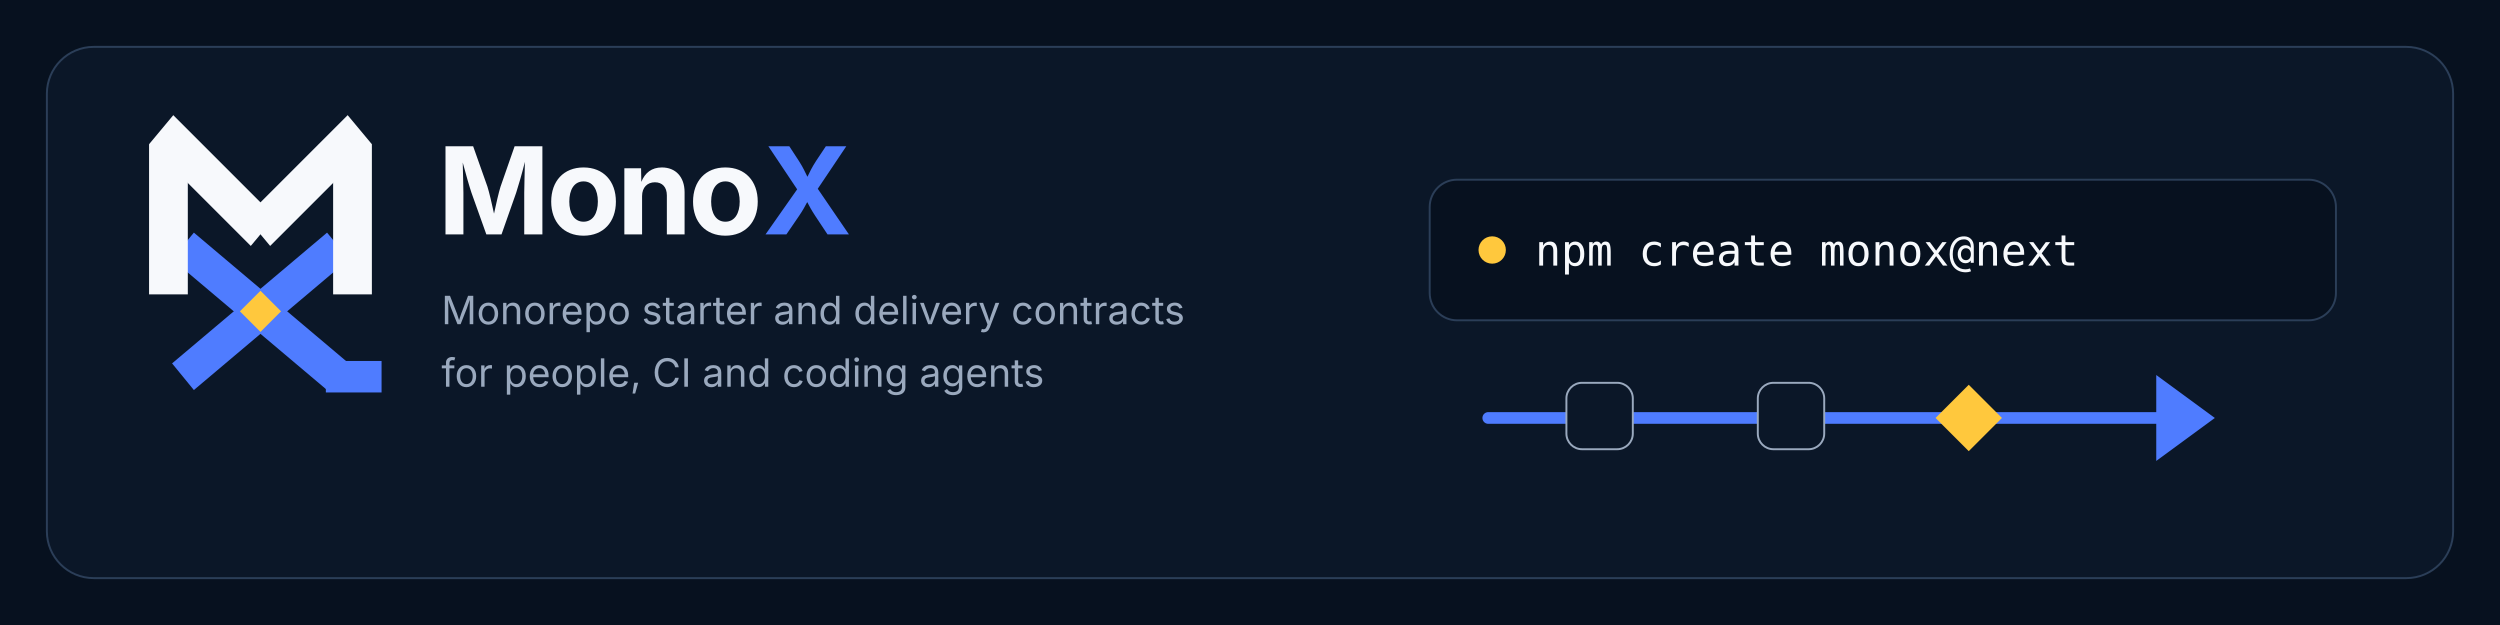
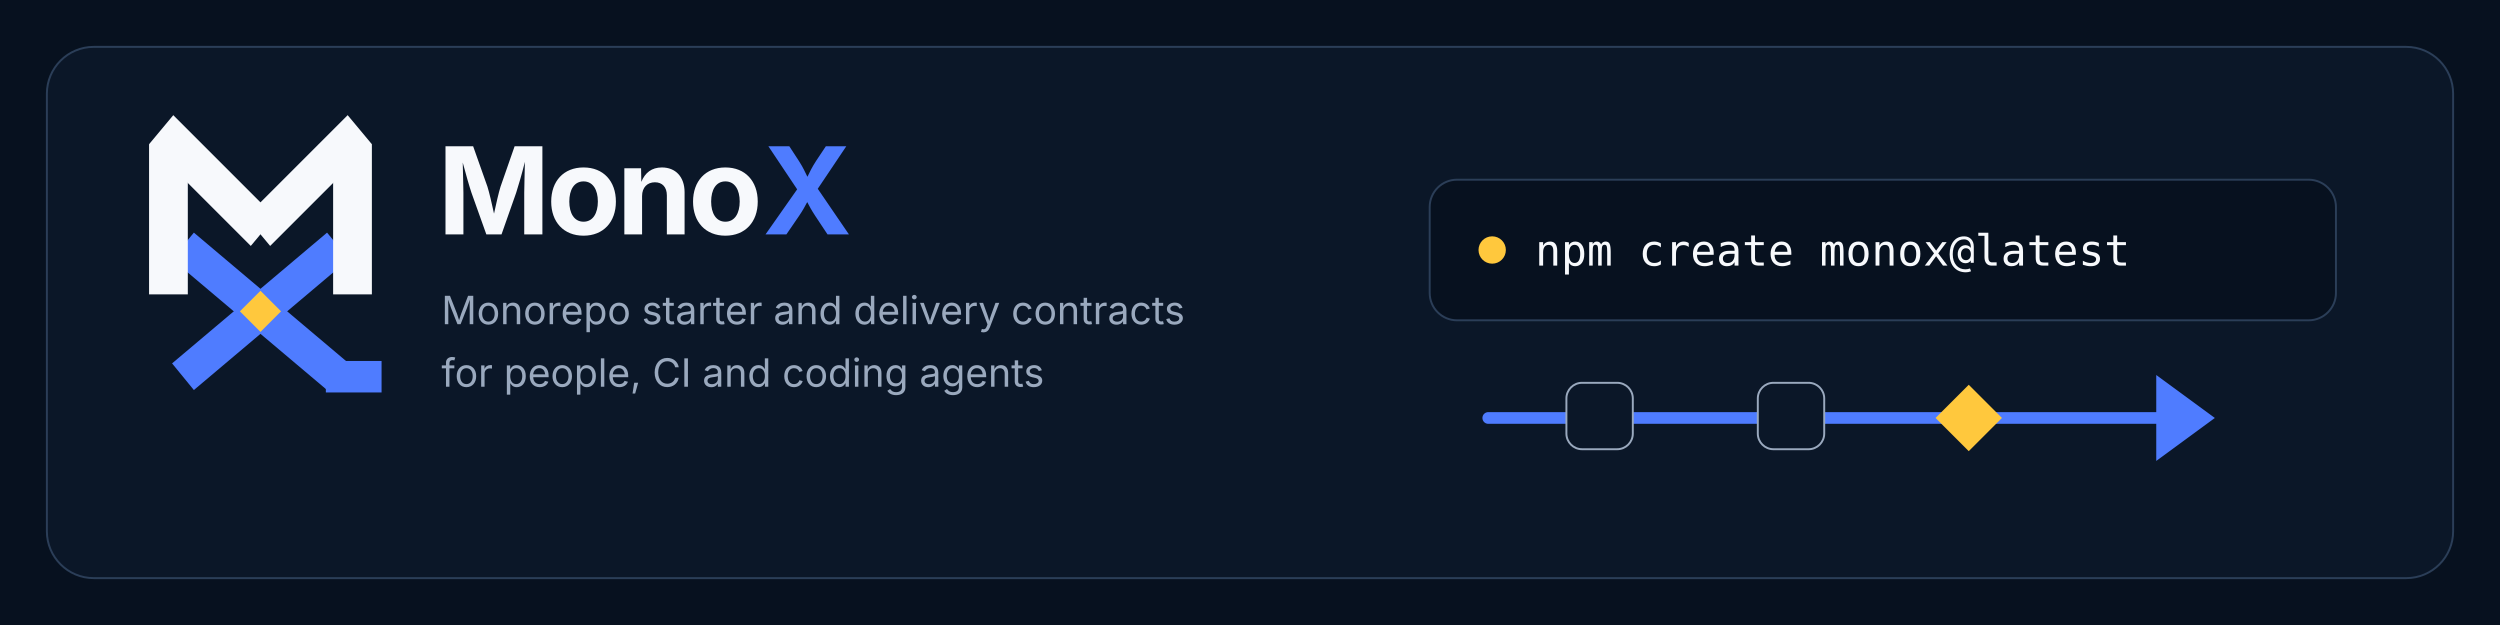
<svg xmlns="http://www.w3.org/2000/svg" viewBox="0 0 1280 320" role="img" aria-labelledby="title desc">
  <rect width="1280" height="320" fill="#07111F" />
  <rect x="24" y="24" width="1232" height="272" rx="24" fill="#0B1728" stroke="#2B3E58" />
  <g transform="translate(54 54) scale(.62)">
    <g fill="#4F7CFF">
      <path d="m55 127 18-22 128 108-18 22z" />
      <path d="m183 105 18 22L73 235l-18-22z" />
      <path d="M182 211h46v26h-46z" />
    </g>
    <g fill="#F7F9FC">
      <path d="M36 32h32v124H36z" />
      <path d="M188 32h32v124h-32z" />
      <path d="m36 32 20-24 84 84-20 24z" />
      <path d="m220 32-20-24-84 84 20 24z" />
    </g>
    <path d="m128 153 17 17-17 17-17-17Z" fill="#FFC83D" />
  </g>
  <text x="224" y="120" fill="#F7F9FC" font-family="Inter, system-ui, sans-serif" font-size="62" font-weight="750" letter-spacing="-2">Mono<tspan fill="#4F7CFF">X</tspan>
  </text>
  <text x="226" y="166" fill="#9AA9BE" font-family="Inter, system-ui, sans-serif" font-size="20">Monorepo starter and delivery contracts</text>
  <text x="226" y="198" fill="#9AA9BE" font-family="Inter, system-ui, sans-serif" font-size="20">for people, CI and coding agents</text>
  <rect x="732" y="92" width="464" height="72" rx="14" fill="#07111F" stroke="#2B3E58" />
  <circle cx="764" cy="128" r="7" fill="#FFC83D" />
-   <text x="786" y="136" fill="#F7F9FC" font-family="ui-monospace, SFMono-Regular, Menlo, monospace" font-size="22">npm create monox@next</text>
+   <text x="786" y="136" fill="#F7F9FC" font-family="ui-monospace, SFMono-Regular, Menlo, monospace" font-size="22">npm create monox@latest</text>
  <path d="M762 214h346" stroke="#4F7CFF" stroke-width="6" stroke-linecap="round" />
  <path d="m1134 214-30-22v44Z" fill="#4F7CFF" />
  <rect x="802" y="196" width="34" height="34" rx="8" fill="#0B1728" stroke="#9AA9BE" />
  <rect x="900" y="196" width="34" height="34" rx="8" fill="#0B1728" stroke="#9AA9BE" />
  <path d="m1008 197 17 17-17 17-17-17Z" fill="#FFC83D" />
</svg>
